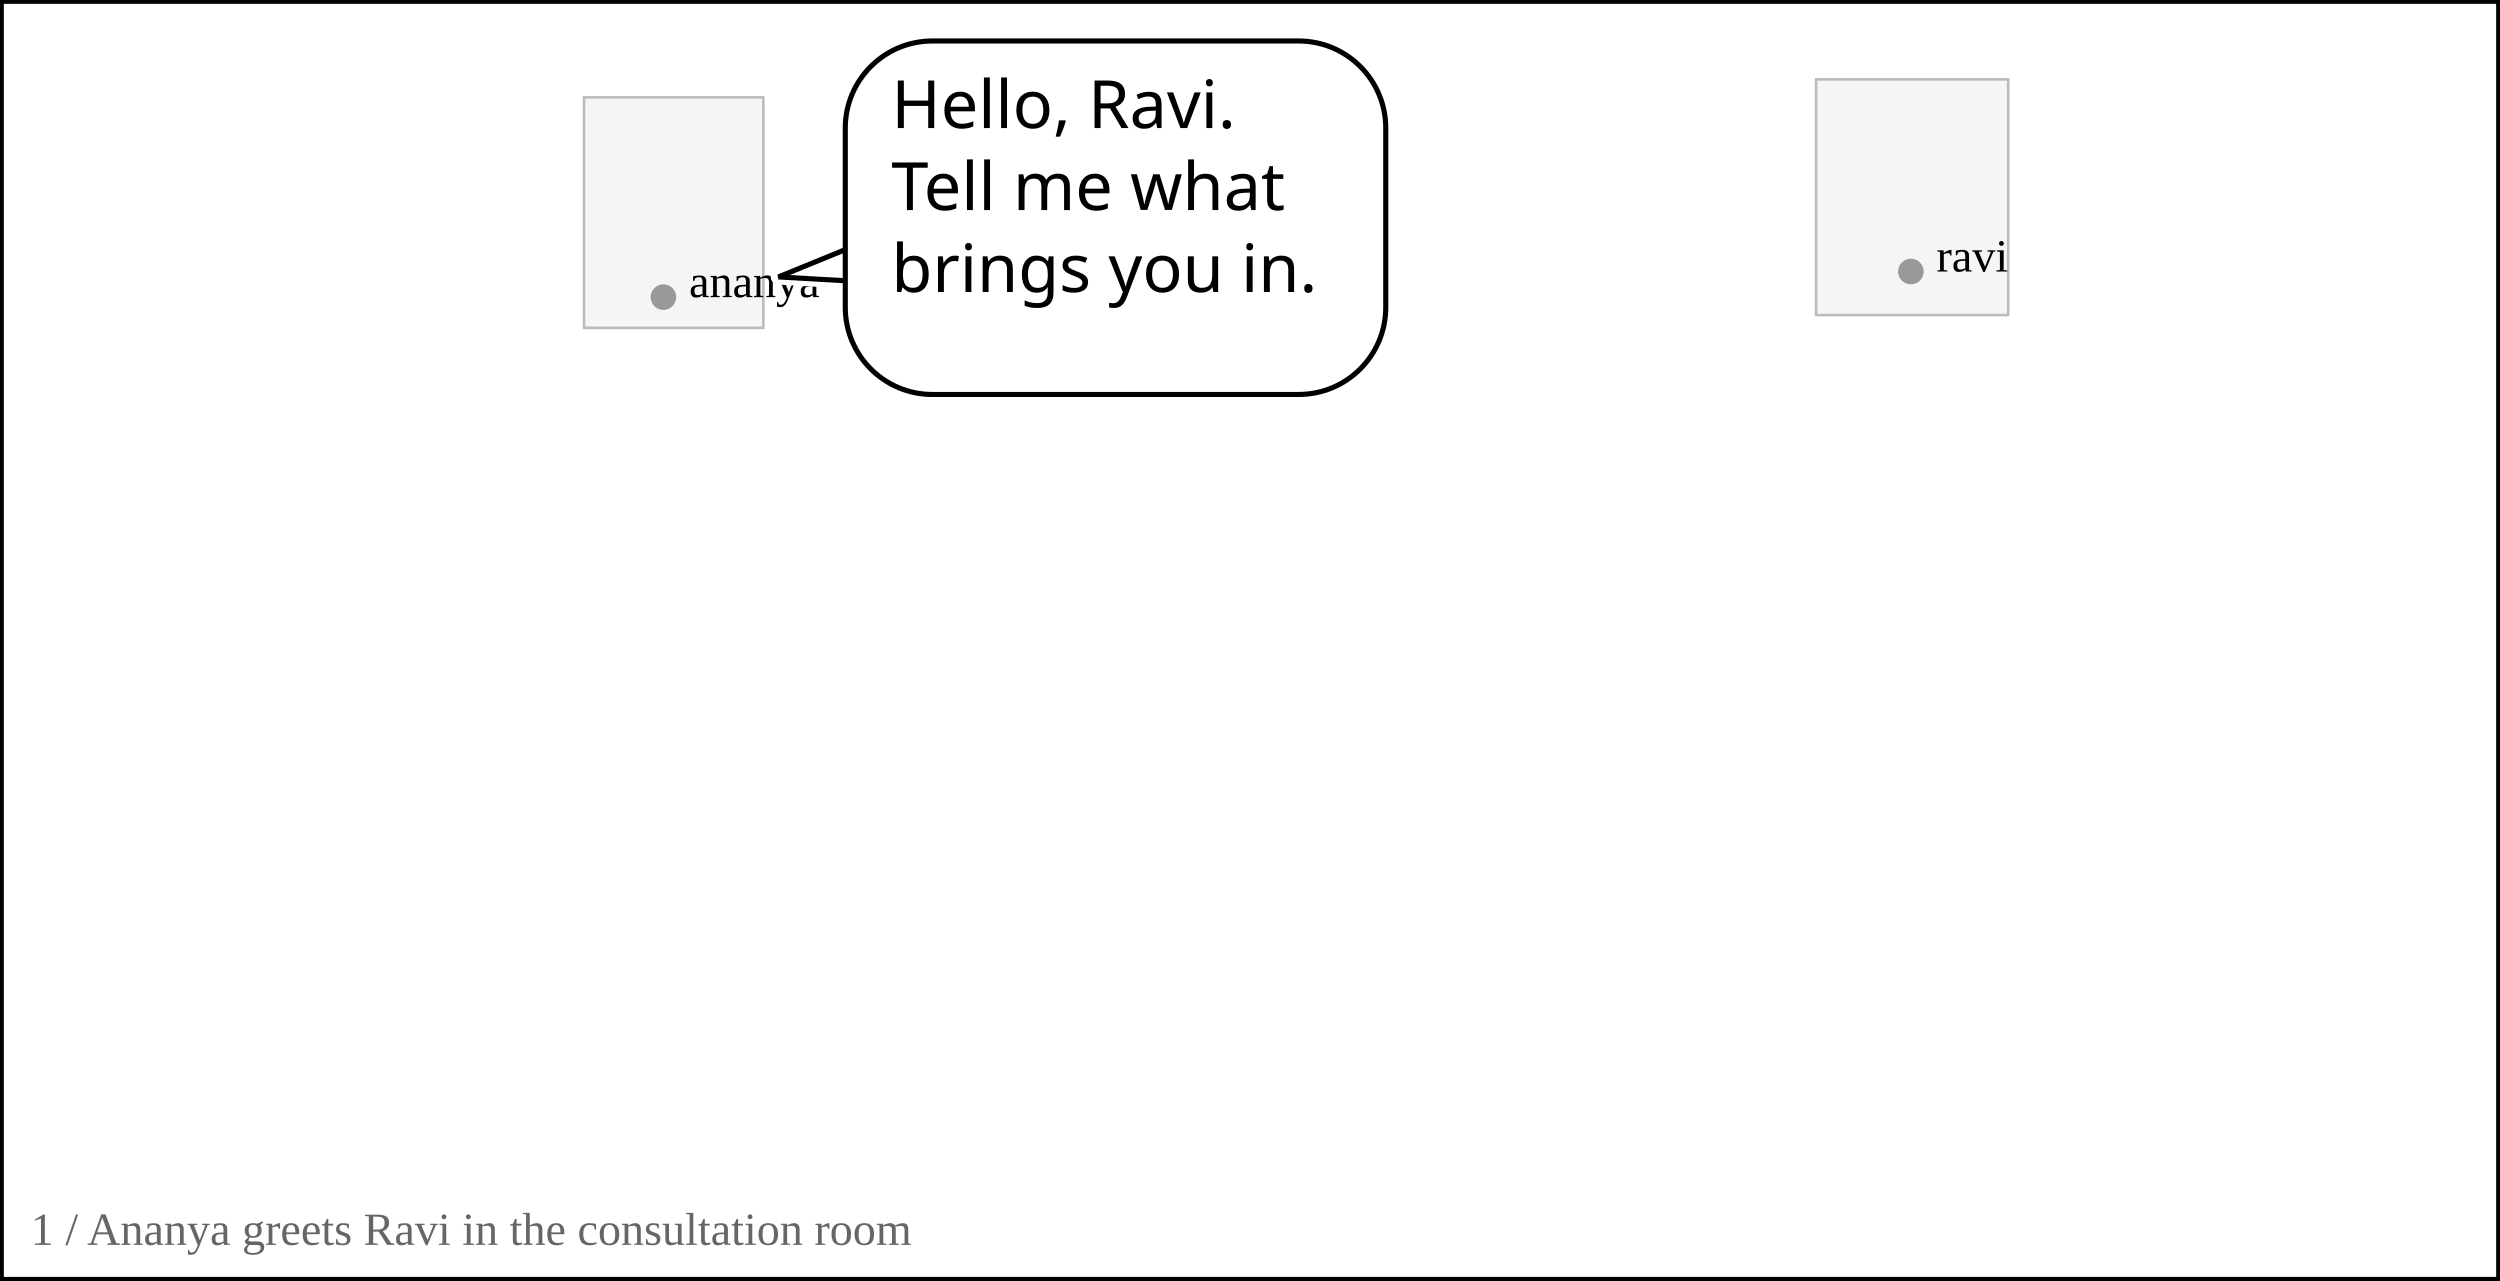
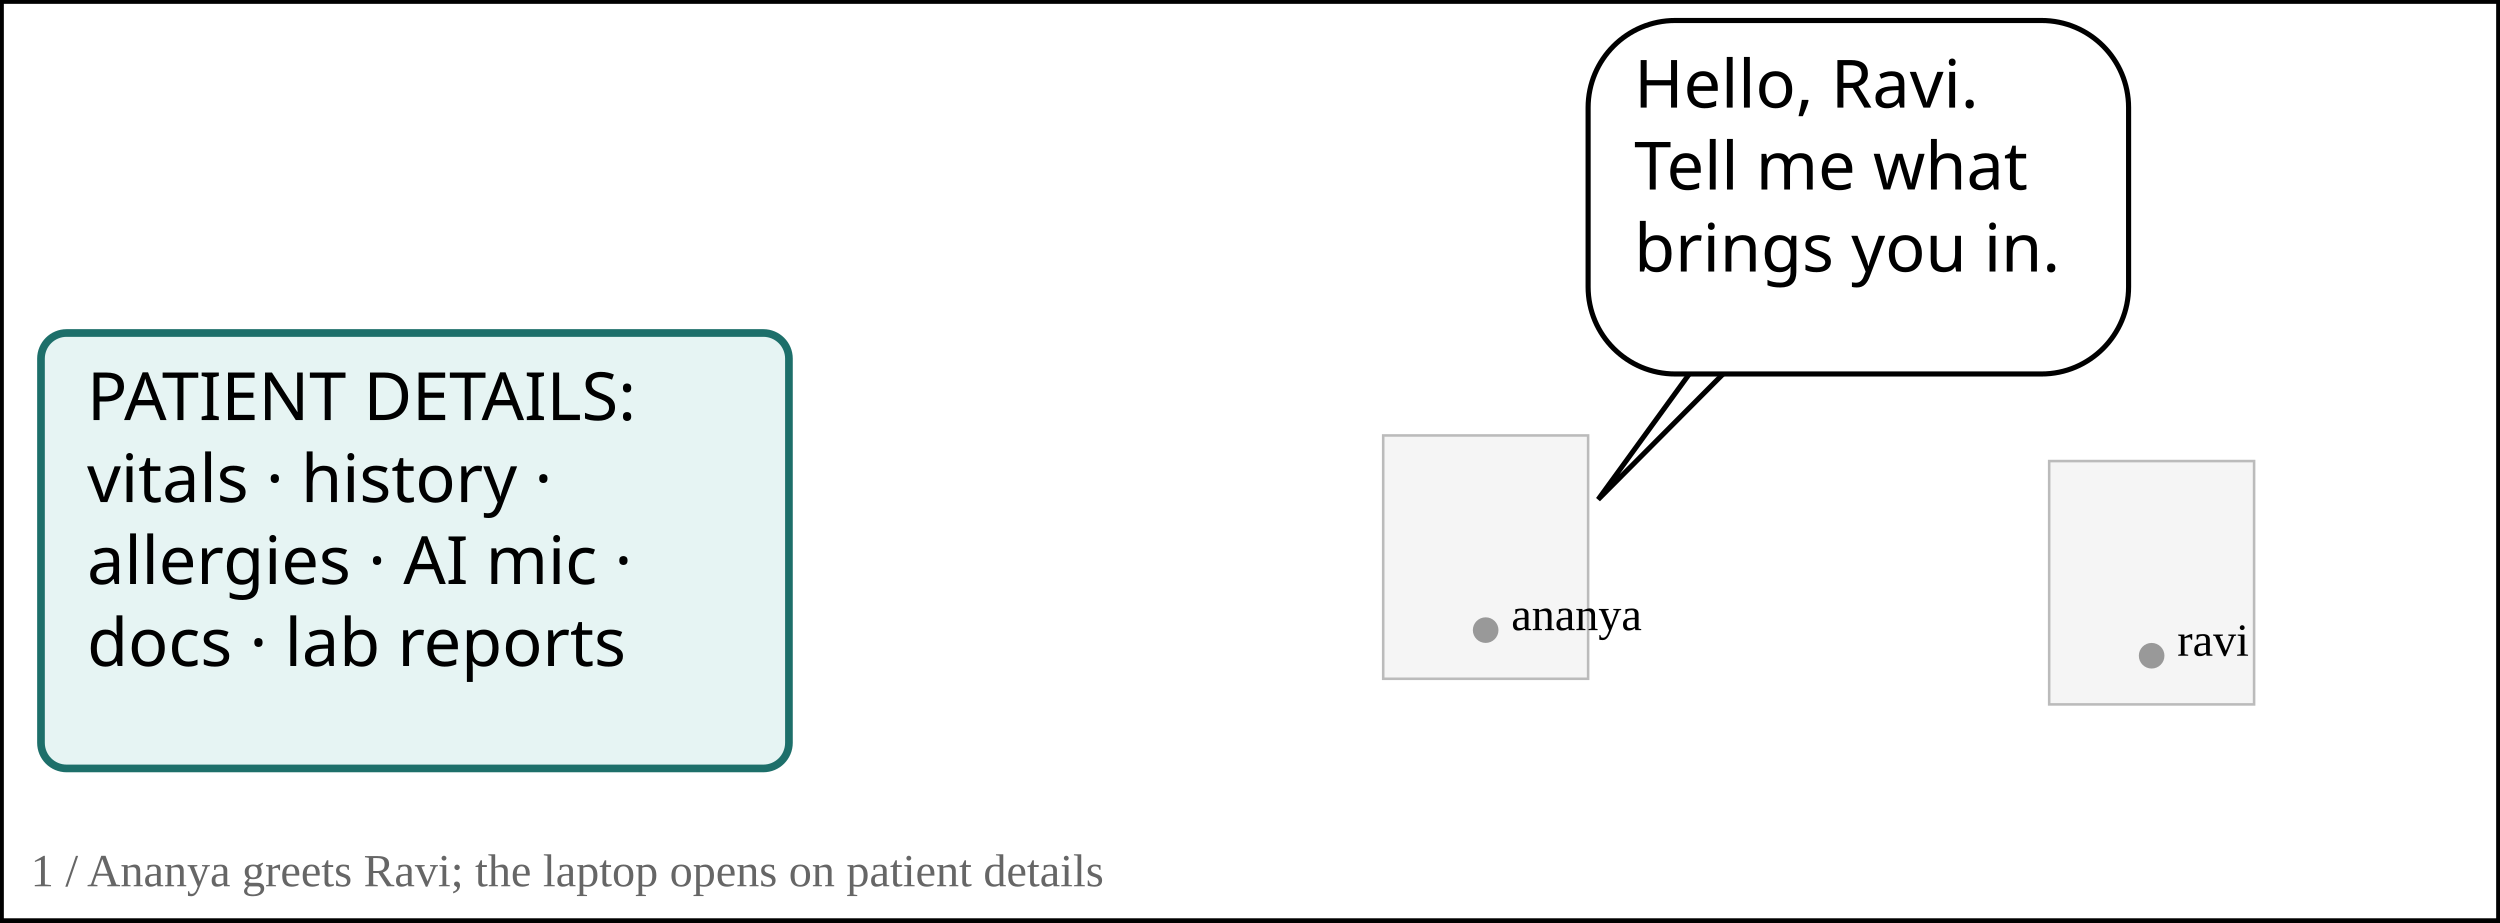
- <svg xmlns="http://www.w3.org/2000/svg" width="976" height="500" viewBox="24 24 976 500">
+ <svg xmlns="http://www.w3.org/2000/svg" width="976" height="360" viewBox="24 24 976 360">
  <rect width="1024" height="1536" fill="white" />
-   <rect x="252" y="62" width="70" height="90" fill="#f5f5f5" stroke="#bbb" />
-   <circle cx="283" cy="140" r="5" fill="#999" />
-   <text x="293" y="140" font-size="18">ananya</text>
-   <rect x="733" y="55" width="75" height="92" fill="#f5f5f5" stroke="#bbb" />
-   <circle cx="770" cy="130" r="5" fill="#999" />
-   <text x="780" y="130" font-size="18">ravi</text>
-   <rect x="24" y="24" width="976" height="500" fill="none" stroke="black" stroke-width="3" />
-   <rect x="354" y="40" width="211" height="138" rx="34" fill="white" stroke="white" stroke-width="6" />
-   <path d="M 357.94 119.838 L 327.91 132.112 L 357.94 133.838 Z" fill="white" stroke="white" stroke-width="6" stroke-linejoin="round" />
-   <path data-speaker="ananya" d="M 357.94 119.838 L 327.91 132.112 L 357.94 133.838" fill="white" stroke="black" stroke-width="2" />
-   <rect x="354" y="40" width="211" height="138" rx="34" fill="white" stroke="black" stroke-width="2" />
-   <text x="372" y="74" font-family="Meiryo,MS Gothic,sans-serif" font-size="26" fill="black">Hello, Ravi. </text>
-   <text x="372" y="106" font-family="Meiryo,MS Gothic,sans-serif" font-size="26" fill="black">Tell me what </text>
-   <text x="372" y="138" font-family="Meiryo,MS Gothic,sans-serif" font-size="26" fill="black">brings you in.</text>
-   <text x="36" y="510" font-size="18" fill="#666">1 / Ananya greets Ravi in the consultation room</text>
+   <rect x="564" y="194" width="80" height="95" fill="#f5f5f5" stroke="#bbb" />
+   <circle cx="604" cy="270" r="5" fill="#999" />
+   <text x="614" y="270" font-size="18">ananya</text>
+   <rect x="824" y="204" width="80" height="95" fill="#f5f5f5" stroke="#bbb" />
+   <circle cx="864" cy="280" r="5" fill="#999" />
+   <text x="874" y="280" font-size="18">ravi</text>
+   <rect x="24" y="24" width="976" height="360" fill="none" stroke="black" stroke-width="3" />
+   <rect x="644" y="32" width="211" height="138" rx="34" fill="white" stroke="white" stroke-width="6" />
+   <path d="M 685.704 166.969 L 647.915 218.993 L 699.704 166.969 Z" fill="white" stroke="white" stroke-width="6" stroke-linejoin="round" />
+   <rect x="40" y="154" width="292" height="170" rx="34" fill="white" stroke="white" stroke-width="6" />
+   <path data-speaker="ananya" d="M 685.704 166.969 L 647.915 218.993 L 699.704 166.969" fill="white" stroke="black" stroke-width="2" />
+   <rect x="644" y="32" width="211" height="138" rx="34" fill="white" stroke="black" stroke-width="2" />
+   <text x="662" y="66" font-family="Meiryo,MS Gothic,sans-serif" font-size="26" fill="black">Hello, Ravi. </text>
+   <text x="662" y="98" font-family="Meiryo,MS Gothic,sans-serif" font-size="26" fill="black">Tell me what </text>
+   <text x="662" y="130" font-family="Meiryo,MS Gothic,sans-serif" font-size="26" fill="black">brings you in.</text>
+   <rect x="40" y="154" width="292" height="170" rx="10" fill="#e6f4f3" stroke="#1d6f6a" stroke-width="3" />
+   <text x="58" y="188" font-family="Meiryo,MS Gothic,sans-serif" font-size="26" fill="black">PATIENT DETAILS: </text>
+   <text x="58" y="220" font-family="Meiryo,MS Gothic,sans-serif" font-size="26" fill="black">vitals · history · </text>
+   <text x="58" y="252" font-family="Meiryo,MS Gothic,sans-serif" font-size="26" fill="black">allergies · AI mic · </text>
+   <text x="58" y="284" font-family="Meiryo,MS Gothic,sans-serif" font-size="26" fill="black">docs · lab reports</text>
+   <text x="36" y="370" font-size="18" fill="#666">1 / Ananya greets Ravi; the laptop opens on patient details</text>
  <text x="512" y="1500" text-anchor="middle" font-family="sans-serif" font-size="20">5</text>
</svg>
